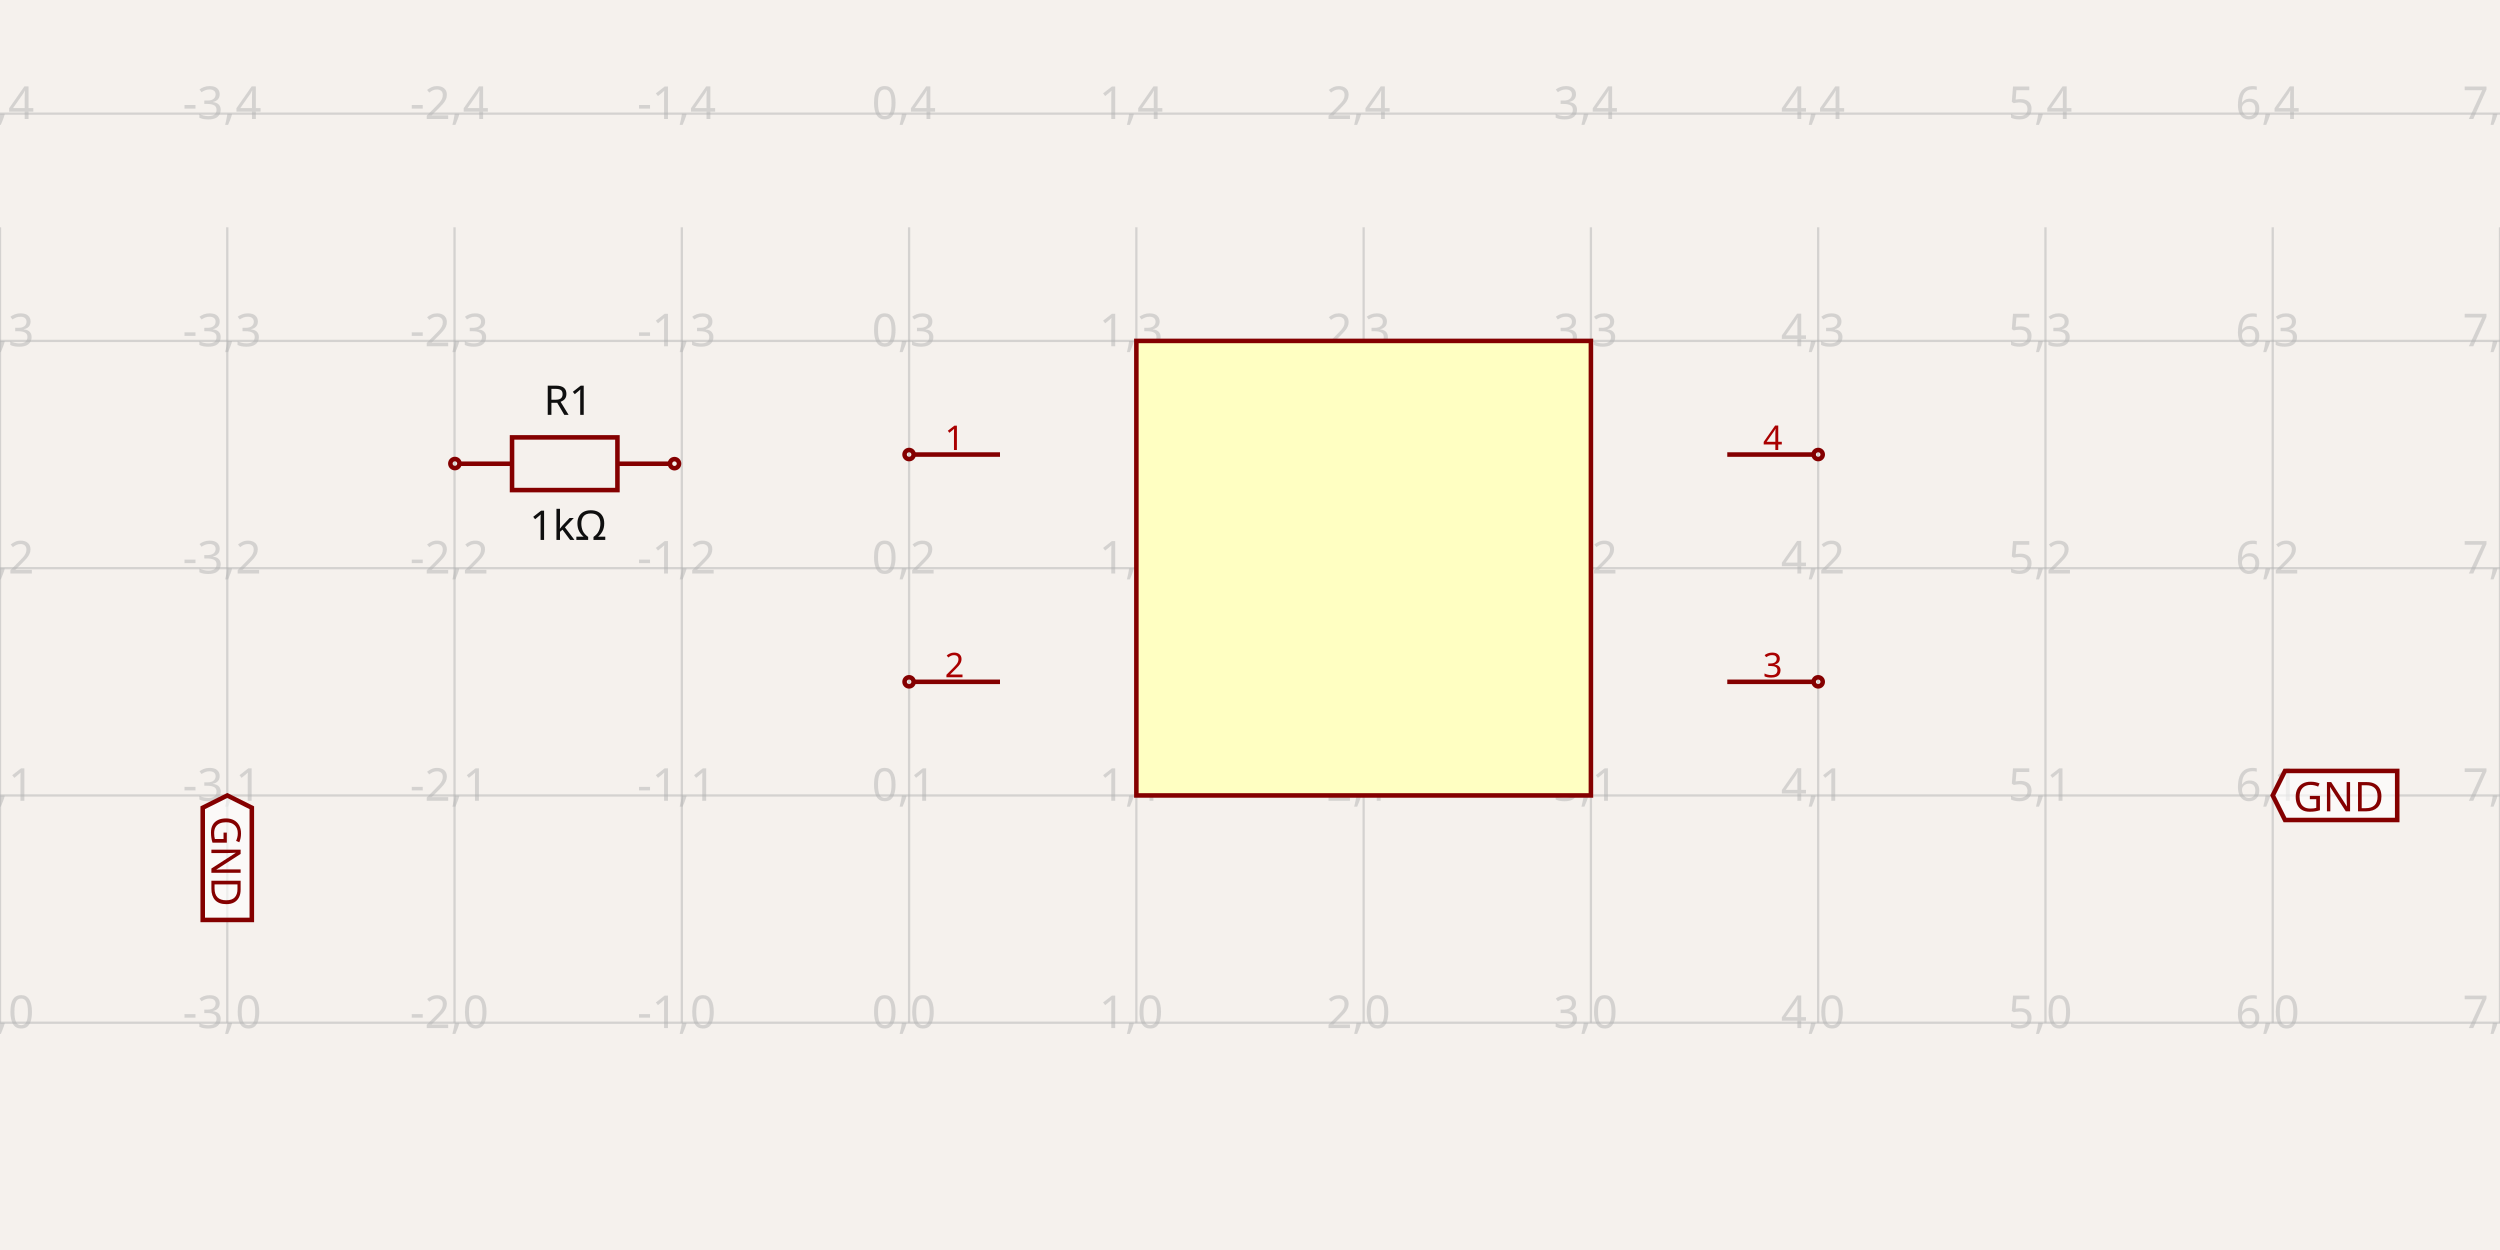
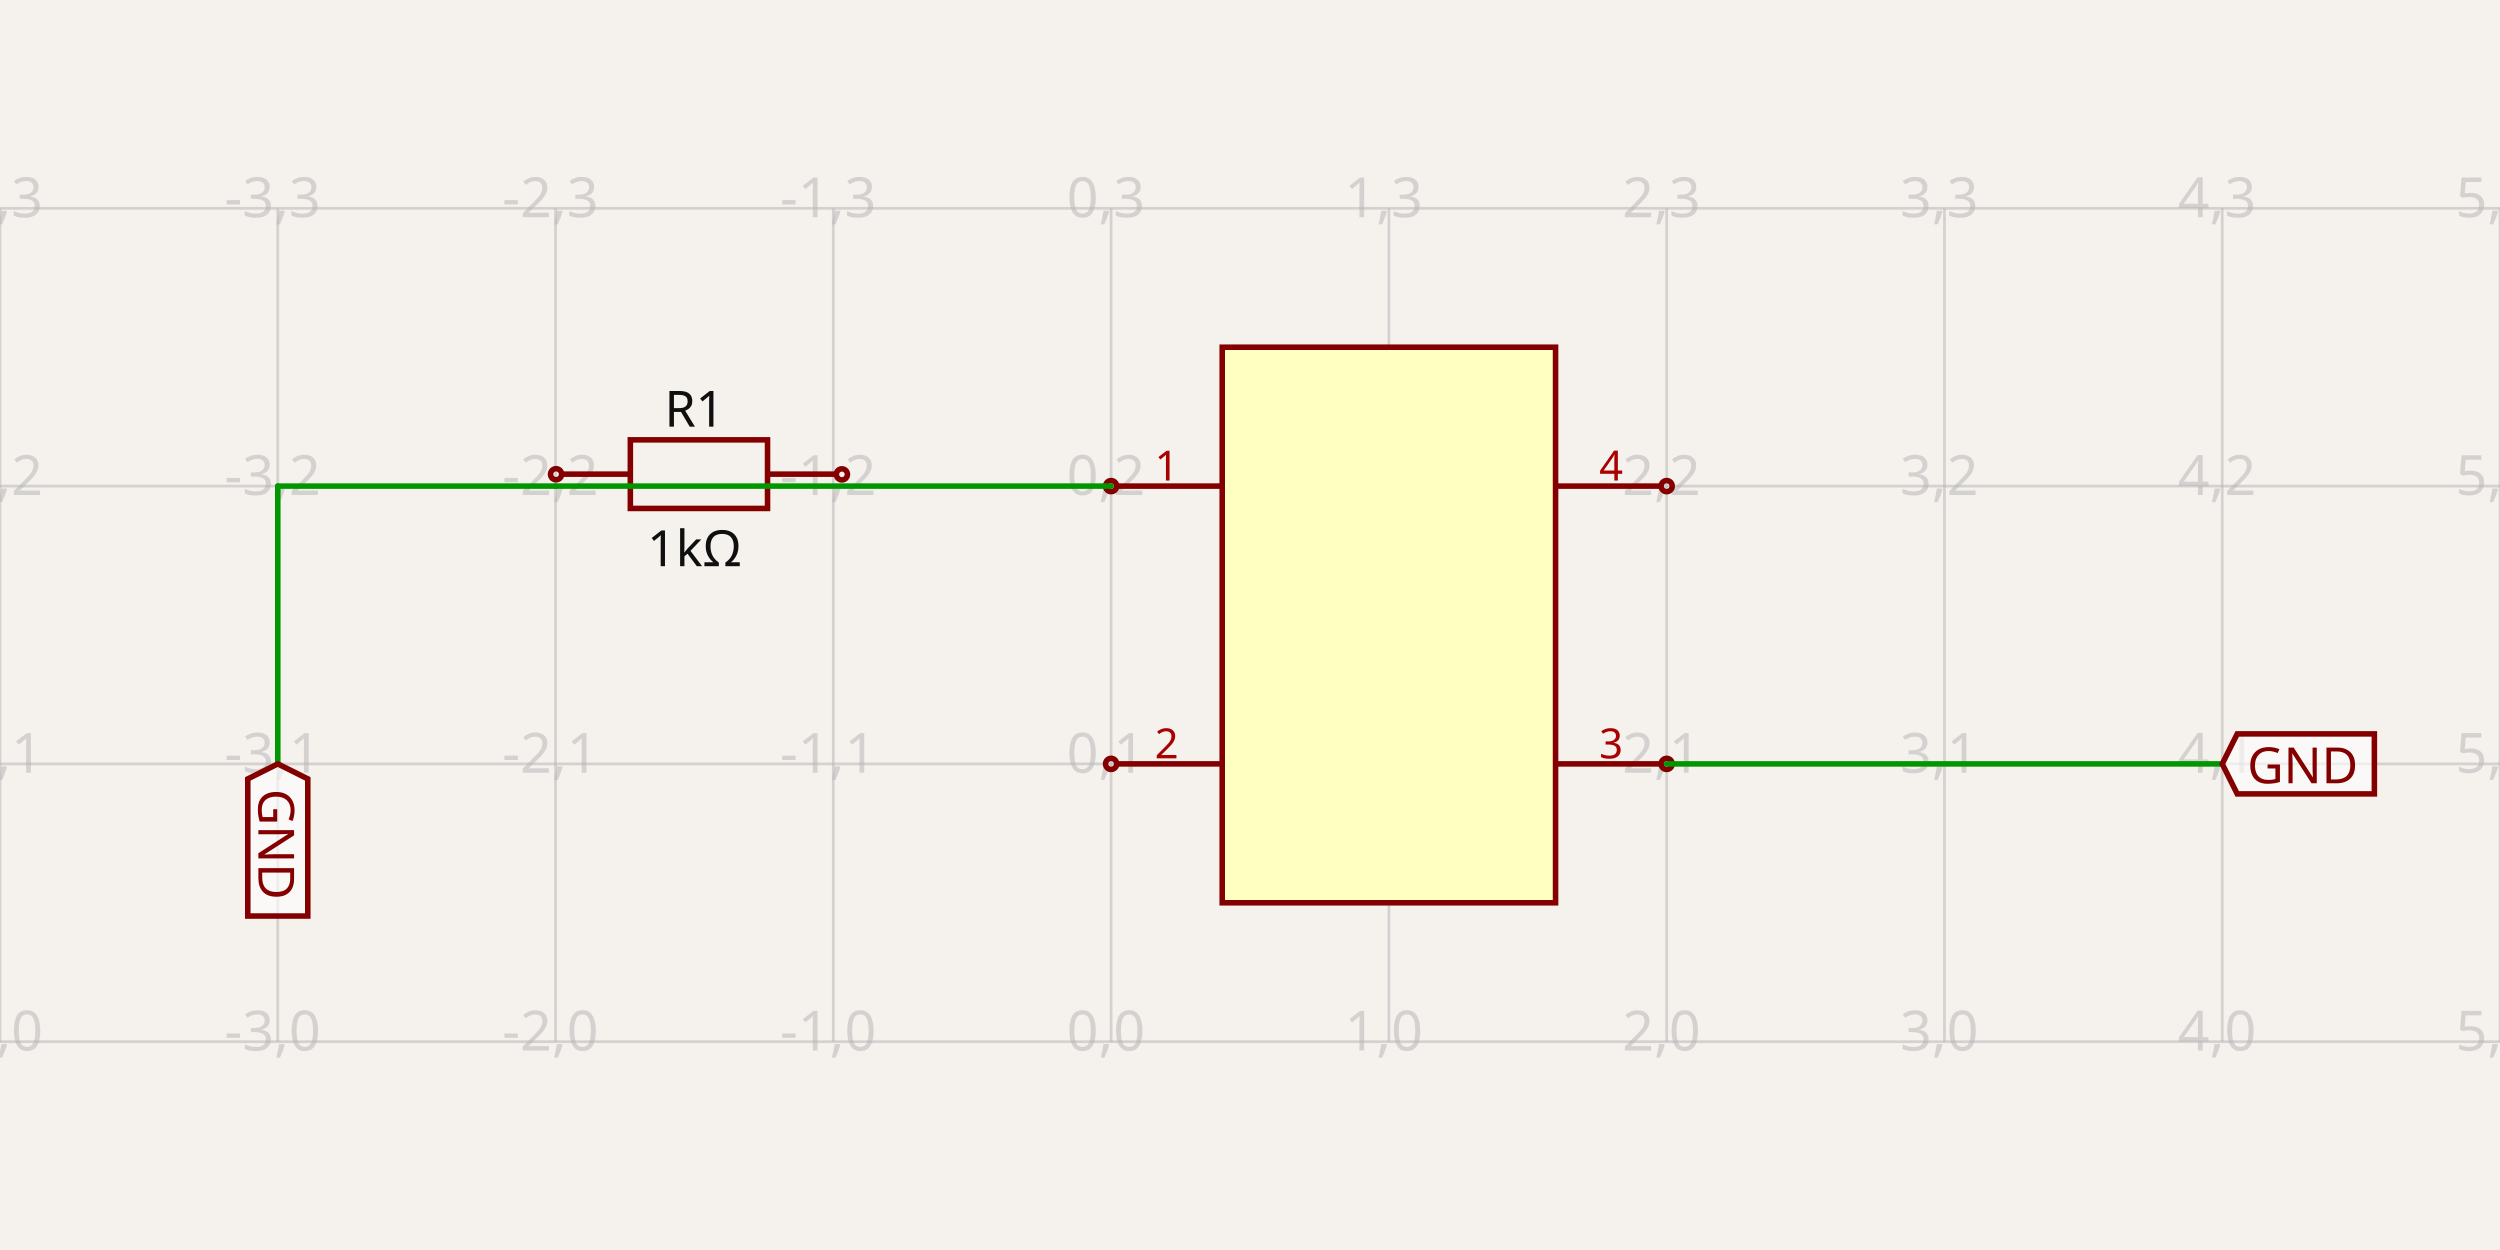
- <svg xmlns="http://www.w3.org/2000/svg" width="1200" height="600" style="background-color: rgb(245, 241, 237)" data-real-to-screen-transform="matrix(109.0909090909,0,0,-109.0909090909,436.3636363636,490.9090909091)">
+ <svg xmlns="http://www.w3.org/2000/svg" width="1200" height="600" style="background-color: rgb(245, 241, 237)" data-real-to-screen-transform="matrix(133.3333333333,0,0,-133.3333333333,533.3333333333,500)">
  <style>
              .boundary { fill: rgb(245, 241, 237); }
              .schematic-boundary { fill: none; stroke: #fff; }
              .component { fill: none; stroke: rgb(132, 0, 0); }
              .chip { fill: rgb(255, 255, 194); stroke: rgb(132, 0, 0); }
              .component-pin { fill: none; stroke: rgb(132, 0, 0); }
              .trace:hover {
                filter: invert(1);
              }
              .trace:hover .trace-crossing-outline {
                opacity: 0;
              }
              .text { font-family: sans-serif; fill: rgb(0, 150, 0); }
              .pin-number { fill: rgb(169, 0, 0); }
              .port-label { fill: rgb(0, 100, 100); }
              .component-name { fill: rgb(0, 100, 100); }
            </style>
  <rect class="boundary" x="0" y="0" width="1200" height="600" />
  <g class="grid">
-     <line x1="0" y1="490.909" x2="0" y2="109.091" stroke="rgb(181, 181, 181)" stroke-width="1.091" stroke-opacity="0.5" />
-     <line x1="109.091" y1="490.909" x2="109.091" y2="109.091" stroke="rgb(181, 181, 181)" stroke-width="1.091" stroke-opacity="0.5" />
-     <line x1="218.182" y1="490.909" x2="218.182" y2="109.091" stroke="rgb(181, 181, 181)" stroke-width="1.091" stroke-opacity="0.5" />
-     <line x1="327.273" y1="490.909" x2="327.273" y2="109.091" stroke="rgb(181, 181, 181)" stroke-width="1.091" stroke-opacity="0.5" />
-     <line x1="436.364" y1="490.909" x2="436.364" y2="109.091" stroke="rgb(181, 181, 181)" stroke-width="1.091" stroke-opacity="0.5" />
-     <line x1="545.455" y1="490.909" x2="545.455" y2="109.091" stroke="rgb(181, 181, 181)" stroke-width="1.091" stroke-opacity="0.5" />
-     <line x1="654.545" y1="490.909" x2="654.545" y2="109.091" stroke="rgb(181, 181, 181)" stroke-width="1.091" stroke-opacity="0.5" />
-     <line x1="763.636" y1="490.909" x2="763.636" y2="109.091" stroke="rgb(181, 181, 181)" stroke-width="1.091" stroke-opacity="0.5" />
-     <line x1="872.727" y1="490.909" x2="872.727" y2="109.091" stroke="rgb(181, 181, 181)" stroke-width="1.091" stroke-opacity="0.5" />
-     <line x1="981.818" y1="490.909" x2="981.818" y2="109.091" stroke="rgb(181, 181, 181)" stroke-width="1.091" stroke-opacity="0.5" />
-     <line x1="1090.909" y1="490.909" x2="1090.909" y2="109.091" stroke="rgb(181, 181, 181)" stroke-width="1.091" stroke-opacity="0.5" />
-     <line x1="1200" y1="490.909" x2="1200" y2="109.091" stroke="rgb(181, 181, 181)" stroke-width="1.091" stroke-opacity="0.5" />
-     <line x1="0" y1="490.909" x2="1200" y2="490.909" stroke="rgb(181, 181, 181)" stroke-width="1.091" stroke-opacity="0.5" />
-     <line x1="0" y1="381.818" x2="1200" y2="381.818" stroke="rgb(181, 181, 181)" stroke-width="1.091" stroke-opacity="0.5" />
-     <line x1="0" y1="272.727" x2="1200" y2="272.727" stroke="rgb(181, 181, 181)" stroke-width="1.091" stroke-opacity="0.5" />
-     <line x1="0" y1="163.636" x2="1200" y2="163.636" stroke="rgb(181, 181, 181)" stroke-width="1.091" stroke-opacity="0.5" />
-     <line x1="0" y1="54.545" x2="1200" y2="54.545" stroke="rgb(181, 181, 181)" stroke-width="1.091" stroke-opacity="0.5" />
-     <text x="-2.5" y="485.909" fill="rgb(181, 181, 181)" font-size="21.818" fill-opacity="0.5" text-anchor="middle" dominant-baseline="middle" font-family="sans-serif">-4,0</text>
-     <text x="-2.5" y="376.818" fill="rgb(181, 181, 181)" font-size="21.818" fill-opacity="0.5" text-anchor="middle" dominant-baseline="middle" font-family="sans-serif">-4,1</text>
-     <text x="-2.5" y="267.727" fill="rgb(181, 181, 181)" font-size="21.818" fill-opacity="0.5" text-anchor="middle" dominant-baseline="middle" font-family="sans-serif">-4,2</text>
-     <text x="-2.5" y="158.636" fill="rgb(181, 181, 181)" font-size="21.818" fill-opacity="0.5" text-anchor="middle" dominant-baseline="middle" font-family="sans-serif">-4,3</text>
-     <text x="-2.5" y="49.545" fill="rgb(181, 181, 181)" font-size="21.818" fill-opacity="0.5" text-anchor="middle" dominant-baseline="middle" font-family="sans-serif">-4,4</text>
-     <text x="106.591" y="485.909" fill="rgb(181, 181, 181)" font-size="21.818" fill-opacity="0.5" text-anchor="middle" dominant-baseline="middle" font-family="sans-serif">-3,0</text>
-     <text x="106.591" y="376.818" fill="rgb(181, 181, 181)" font-size="21.818" fill-opacity="0.5" text-anchor="middle" dominant-baseline="middle" font-family="sans-serif">-3,1</text>
-     <text x="106.591" y="267.727" fill="rgb(181, 181, 181)" font-size="21.818" fill-opacity="0.5" text-anchor="middle" dominant-baseline="middle" font-family="sans-serif">-3,2</text>
-     <text x="106.591" y="158.636" fill="rgb(181, 181, 181)" font-size="21.818" fill-opacity="0.5" text-anchor="middle" dominant-baseline="middle" font-family="sans-serif">-3,3</text>
-     <text x="106.591" y="49.545" fill="rgb(181, 181, 181)" font-size="21.818" fill-opacity="0.5" text-anchor="middle" dominant-baseline="middle" font-family="sans-serif">-3,4</text>
-     <text x="215.682" y="485.909" fill="rgb(181, 181, 181)" font-size="21.818" fill-opacity="0.5" text-anchor="middle" dominant-baseline="middle" font-family="sans-serif">-2,0</text>
-     <text x="215.682" y="376.818" fill="rgb(181, 181, 181)" font-size="21.818" fill-opacity="0.5" text-anchor="middle" dominant-baseline="middle" font-family="sans-serif">-2,1</text>
-     <text x="215.682" y="267.727" fill="rgb(181, 181, 181)" font-size="21.818" fill-opacity="0.5" text-anchor="middle" dominant-baseline="middle" font-family="sans-serif">-2,2</text>
-     <text x="215.682" y="158.636" fill="rgb(181, 181, 181)" font-size="21.818" fill-opacity="0.5" text-anchor="middle" dominant-baseline="middle" font-family="sans-serif">-2,3</text>
-     <text x="215.682" y="49.545" fill="rgb(181, 181, 181)" font-size="21.818" fill-opacity="0.5" text-anchor="middle" dominant-baseline="middle" font-family="sans-serif">-2,4</text>
-     <text x="324.773" y="485.909" fill="rgb(181, 181, 181)" font-size="21.818" fill-opacity="0.5" text-anchor="middle" dominant-baseline="middle" font-family="sans-serif">-1,0</text>
-     <text x="324.773" y="376.818" fill="rgb(181, 181, 181)" font-size="21.818" fill-opacity="0.5" text-anchor="middle" dominant-baseline="middle" font-family="sans-serif">-1,1</text>
-     <text x="324.773" y="267.727" fill="rgb(181, 181, 181)" font-size="21.818" fill-opacity="0.5" text-anchor="middle" dominant-baseline="middle" font-family="sans-serif">-1,2</text>
-     <text x="324.773" y="158.636" fill="rgb(181, 181, 181)" font-size="21.818" fill-opacity="0.5" text-anchor="middle" dominant-baseline="middle" font-family="sans-serif">-1,3</text>
-     <text x="324.773" y="49.545" fill="rgb(181, 181, 181)" font-size="21.818" fill-opacity="0.5" text-anchor="middle" dominant-baseline="middle" font-family="sans-serif">-1,4</text>
-     <text x="433.864" y="485.909" fill="rgb(181, 181, 181)" font-size="21.818" fill-opacity="0.5" text-anchor="middle" dominant-baseline="middle" font-family="sans-serif">0,0</text>
-     <text x="433.864" y="376.818" fill="rgb(181, 181, 181)" font-size="21.818" fill-opacity="0.5" text-anchor="middle" dominant-baseline="middle" font-family="sans-serif">0,1</text>
-     <text x="433.864" y="267.727" fill="rgb(181, 181, 181)" font-size="21.818" fill-opacity="0.5" text-anchor="middle" dominant-baseline="middle" font-family="sans-serif">0,2</text>
-     <text x="433.864" y="158.636" fill="rgb(181, 181, 181)" font-size="21.818" fill-opacity="0.5" text-anchor="middle" dominant-baseline="middle" font-family="sans-serif">0,3</text>
-     <text x="433.864" y="49.545" fill="rgb(181, 181, 181)" font-size="21.818" fill-opacity="0.5" text-anchor="middle" dominant-baseline="middle" font-family="sans-serif">0,4</text>
-     <text x="542.955" y="485.909" fill="rgb(181, 181, 181)" font-size="21.818" fill-opacity="0.5" text-anchor="middle" dominant-baseline="middle" font-family="sans-serif">1,0</text>
-     <text x="542.955" y="376.818" fill="rgb(181, 181, 181)" font-size="21.818" fill-opacity="0.5" text-anchor="middle" dominant-baseline="middle" font-family="sans-serif">1,1</text>
-     <text x="542.955" y="267.727" fill="rgb(181, 181, 181)" font-size="21.818" fill-opacity="0.5" text-anchor="middle" dominant-baseline="middle" font-family="sans-serif">1,2</text>
-     <text x="542.955" y="158.636" fill="rgb(181, 181, 181)" font-size="21.818" fill-opacity="0.5" text-anchor="middle" dominant-baseline="middle" font-family="sans-serif">1,3</text>
-     <text x="542.955" y="49.545" fill="rgb(181, 181, 181)" font-size="21.818" fill-opacity="0.5" text-anchor="middle" dominant-baseline="middle" font-family="sans-serif">1,4</text>
-     <text x="652.045" y="485.909" fill="rgb(181, 181, 181)" font-size="21.818" fill-opacity="0.5" text-anchor="middle" dominant-baseline="middle" font-family="sans-serif">2,0</text>
-     <text x="652.045" y="376.818" fill="rgb(181, 181, 181)" font-size="21.818" fill-opacity="0.5" text-anchor="middle" dominant-baseline="middle" font-family="sans-serif">2,1</text>
-     <text x="652.045" y="267.727" fill="rgb(181, 181, 181)" font-size="21.818" fill-opacity="0.5" text-anchor="middle" dominant-baseline="middle" font-family="sans-serif">2,2</text>
-     <text x="652.045" y="158.636" fill="rgb(181, 181, 181)" font-size="21.818" fill-opacity="0.5" text-anchor="middle" dominant-baseline="middle" font-family="sans-serif">2,3</text>
-     <text x="652.045" y="49.545" fill="rgb(181, 181, 181)" font-size="21.818" fill-opacity="0.5" text-anchor="middle" dominant-baseline="middle" font-family="sans-serif">2,4</text>
-     <text x="761.136" y="485.909" fill="rgb(181, 181, 181)" font-size="21.818" fill-opacity="0.5" text-anchor="middle" dominant-baseline="middle" font-family="sans-serif">3,0</text>
-     <text x="761.136" y="376.818" fill="rgb(181, 181, 181)" font-size="21.818" fill-opacity="0.5" text-anchor="middle" dominant-baseline="middle" font-family="sans-serif">3,1</text>
-     <text x="761.136" y="267.727" fill="rgb(181, 181, 181)" font-size="21.818" fill-opacity="0.5" text-anchor="middle" dominant-baseline="middle" font-family="sans-serif">3,2</text>
-     <text x="761.136" y="158.636" fill="rgb(181, 181, 181)" font-size="21.818" fill-opacity="0.5" text-anchor="middle" dominant-baseline="middle" font-family="sans-serif">3,3</text>
-     <text x="761.136" y="49.545" fill="rgb(181, 181, 181)" font-size="21.818" fill-opacity="0.5" text-anchor="middle" dominant-baseline="middle" font-family="sans-serif">3,4</text>
-     <text x="870.227" y="485.909" fill="rgb(181, 181, 181)" font-size="21.818" fill-opacity="0.5" text-anchor="middle" dominant-baseline="middle" font-family="sans-serif">4,0</text>
-     <text x="870.227" y="376.818" fill="rgb(181, 181, 181)" font-size="21.818" fill-opacity="0.5" text-anchor="middle" dominant-baseline="middle" font-family="sans-serif">4,1</text>
-     <text x="870.227" y="267.727" fill="rgb(181, 181, 181)" font-size="21.818" fill-opacity="0.5" text-anchor="middle" dominant-baseline="middle" font-family="sans-serif">4,2</text>
-     <text x="870.227" y="158.636" fill="rgb(181, 181, 181)" font-size="21.818" fill-opacity="0.5" text-anchor="middle" dominant-baseline="middle" font-family="sans-serif">4,3</text>
-     <text x="870.227" y="49.545" fill="rgb(181, 181, 181)" font-size="21.818" fill-opacity="0.5" text-anchor="middle" dominant-baseline="middle" font-family="sans-serif">4,4</text>
-     <text x="979.318" y="485.909" fill="rgb(181, 181, 181)" font-size="21.818" fill-opacity="0.5" text-anchor="middle" dominant-baseline="middle" font-family="sans-serif">5,0</text>
-     <text x="979.318" y="376.818" fill="rgb(181, 181, 181)" font-size="21.818" fill-opacity="0.5" text-anchor="middle" dominant-baseline="middle" font-family="sans-serif">5,1</text>
-     <text x="979.318" y="267.727" fill="rgb(181, 181, 181)" font-size="21.818" fill-opacity="0.5" text-anchor="middle" dominant-baseline="middle" font-family="sans-serif">5,2</text>
-     <text x="979.318" y="158.636" fill="rgb(181, 181, 181)" font-size="21.818" fill-opacity="0.5" text-anchor="middle" dominant-baseline="middle" font-family="sans-serif">5,3</text>
-     <text x="979.318" y="49.545" fill="rgb(181, 181, 181)" font-size="21.818" fill-opacity="0.5" text-anchor="middle" dominant-baseline="middle" font-family="sans-serif">5,4</text>
-     <text x="1088.409" y="485.909" fill="rgb(181, 181, 181)" font-size="21.818" fill-opacity="0.5" text-anchor="middle" dominant-baseline="middle" font-family="sans-serif">6,0</text>
-     <text x="1088.409" y="376.818" fill="rgb(181, 181, 181)" font-size="21.818" fill-opacity="0.5" text-anchor="middle" dominant-baseline="middle" font-family="sans-serif">6,1</text>
-     <text x="1088.409" y="267.727" fill="rgb(181, 181, 181)" font-size="21.818" fill-opacity="0.5" text-anchor="middle" dominant-baseline="middle" font-family="sans-serif">6,2</text>
-     <text x="1088.409" y="158.636" fill="rgb(181, 181, 181)" font-size="21.818" fill-opacity="0.5" text-anchor="middle" dominant-baseline="middle" font-family="sans-serif">6,3</text>
-     <text x="1088.409" y="49.545" fill="rgb(181, 181, 181)" font-size="21.818" fill-opacity="0.5" text-anchor="middle" dominant-baseline="middle" font-family="sans-serif">6,4</text>
-     <text x="1197.5" y="485.909" fill="rgb(181, 181, 181)" font-size="21.818" fill-opacity="0.5" text-anchor="middle" dominant-baseline="middle" font-family="sans-serif">7,0</text>
-     <text x="1197.5" y="376.818" fill="rgb(181, 181, 181)" font-size="21.818" fill-opacity="0.5" text-anchor="middle" dominant-baseline="middle" font-family="sans-serif">7,1</text>
-     <text x="1197.5" y="267.727" fill="rgb(181, 181, 181)" font-size="21.818" fill-opacity="0.5" text-anchor="middle" dominant-baseline="middle" font-family="sans-serif">7,2</text>
-     <text x="1197.5" y="158.636" fill="rgb(181, 181, 181)" font-size="21.818" fill-opacity="0.5" text-anchor="middle" dominant-baseline="middle" font-family="sans-serif">7,3</text>
-     <text x="1197.5" y="49.545" fill="rgb(181, 181, 181)" font-size="21.818" fill-opacity="0.5" text-anchor="middle" dominant-baseline="middle" font-family="sans-serif">7,4</text>
+     <line x1="9.993073035730049e-11" y1="500" x2="9.993073035730049e-11" y2="100" stroke="rgb(181, 181, 181)" stroke-width="1.333" stroke-opacity="0.5" />
+     <line x1="133.333" y1="500" x2="133.333" y2="100" stroke="rgb(181, 181, 181)" stroke-width="1.333" stroke-opacity="0.5" />
+     <line x1="266.667" y1="500" x2="266.667" y2="100" stroke="rgb(181, 181, 181)" stroke-width="1.333" stroke-opacity="0.5" />
+     <line x1="400" y1="500" x2="400" y2="100" stroke="rgb(181, 181, 181)" stroke-width="1.333" stroke-opacity="0.5" />
+     <line x1="533.333" y1="500" x2="533.333" y2="100" stroke="rgb(181, 181, 181)" stroke-width="1.333" stroke-opacity="0.5" />
+     <line x1="666.667" y1="500" x2="666.667" y2="100" stroke="rgb(181, 181, 181)" stroke-width="1.333" stroke-opacity="0.5" />
+     <line x1="800" y1="500" x2="800" y2="100" stroke="rgb(181, 181, 181)" stroke-width="1.333" stroke-opacity="0.5" />
+     <line x1="933.333" y1="500" x2="933.333" y2="100" stroke="rgb(181, 181, 181)" stroke-width="1.333" stroke-opacity="0.5" />
+     <line x1="1066.667" y1="500" x2="1066.667" y2="100" stroke="rgb(181, 181, 181)" stroke-width="1.333" stroke-opacity="0.5" />
+     <line x1="1200" y1="500" x2="1200" y2="100" stroke="rgb(181, 181, 181)" stroke-width="1.333" stroke-opacity="0.5" />
+     <line x1="9.993073035730049e-11" y1="500" x2="1200" y2="500" stroke="rgb(181, 181, 181)" stroke-width="1.333" stroke-opacity="0.5" />
+     <line x1="9.993073035730049e-11" y1="366.667" x2="1200" y2="366.667" stroke="rgb(181, 181, 181)" stroke-width="1.333" stroke-opacity="0.5" />
+     <line x1="9.993073035730049e-11" y1="233.333" x2="1200" y2="233.333" stroke="rgb(181, 181, 181)" stroke-width="1.333" stroke-opacity="0.5" />
+     <line x1="9.993073035730049e-11" y1="100" x2="1200" y2="100" stroke="rgb(181, 181, 181)" stroke-width="1.333" stroke-opacity="0.5" />
+     <text x="-2.5" y="495" fill="rgb(181, 181, 181)" font-size="26.667" fill-opacity="0.5" text-anchor="middle" dominant-baseline="middle" font-family="sans-serif">-4,0</text>
+     <text x="-2.5" y="361.667" fill="rgb(181, 181, 181)" font-size="26.667" fill-opacity="0.5" text-anchor="middle" dominant-baseline="middle" font-family="sans-serif">-4,1</text>
+     <text x="-2.5" y="228.333" fill="rgb(181, 181, 181)" font-size="26.667" fill-opacity="0.5" text-anchor="middle" dominant-baseline="middle" font-family="sans-serif">-4,2</text>
+     <text x="-2.5" y="95" fill="rgb(181, 181, 181)" font-size="26.667" fill-opacity="0.5" text-anchor="middle" dominant-baseline="middle" font-family="sans-serif">-4,3</text>
+     <text x="130.833" y="495" fill="rgb(181, 181, 181)" font-size="26.667" fill-opacity="0.5" text-anchor="middle" dominant-baseline="middle" font-family="sans-serif">-3,0</text>
+     <text x="130.833" y="361.667" fill="rgb(181, 181, 181)" font-size="26.667" fill-opacity="0.5" text-anchor="middle" dominant-baseline="middle" font-family="sans-serif">-3,1</text>
+     <text x="130.833" y="228.333" fill="rgb(181, 181, 181)" font-size="26.667" fill-opacity="0.5" text-anchor="middle" dominant-baseline="middle" font-family="sans-serif">-3,2</text>
+     <text x="130.833" y="95" fill="rgb(181, 181, 181)" font-size="26.667" fill-opacity="0.5" text-anchor="middle" dominant-baseline="middle" font-family="sans-serif">-3,3</text>
+     <text x="264.167" y="495" fill="rgb(181, 181, 181)" font-size="26.667" fill-opacity="0.5" text-anchor="middle" dominant-baseline="middle" font-family="sans-serif">-2,0</text>
+     <text x="264.167" y="361.667" fill="rgb(181, 181, 181)" font-size="26.667" fill-opacity="0.5" text-anchor="middle" dominant-baseline="middle" font-family="sans-serif">-2,1</text>
+     <text x="264.167" y="228.333" fill="rgb(181, 181, 181)" font-size="26.667" fill-opacity="0.5" text-anchor="middle" dominant-baseline="middle" font-family="sans-serif">-2,2</text>
+     <text x="264.167" y="95" fill="rgb(181, 181, 181)" font-size="26.667" fill-opacity="0.5" text-anchor="middle" dominant-baseline="middle" font-family="sans-serif">-2,3</text>
+     <text x="397.5" y="495" fill="rgb(181, 181, 181)" font-size="26.667" fill-opacity="0.5" text-anchor="middle" dominant-baseline="middle" font-family="sans-serif">-1,0</text>
+     <text x="397.5" y="361.667" fill="rgb(181, 181, 181)" font-size="26.667" fill-opacity="0.5" text-anchor="middle" dominant-baseline="middle" font-family="sans-serif">-1,1</text>
+     <text x="397.5" y="228.333" fill="rgb(181, 181, 181)" font-size="26.667" fill-opacity="0.5" text-anchor="middle" dominant-baseline="middle" font-family="sans-serif">-1,2</text>
+     <text x="397.5" y="95" fill="rgb(181, 181, 181)" font-size="26.667" fill-opacity="0.5" text-anchor="middle" dominant-baseline="middle" font-family="sans-serif">-1,3</text>
+     <text x="530.833" y="495" fill="rgb(181, 181, 181)" font-size="26.667" fill-opacity="0.5" text-anchor="middle" dominant-baseline="middle" font-family="sans-serif">0,0</text>
+     <text x="530.833" y="361.667" fill="rgb(181, 181, 181)" font-size="26.667" fill-opacity="0.5" text-anchor="middle" dominant-baseline="middle" font-family="sans-serif">0,1</text>
+     <text x="530.833" y="228.333" fill="rgb(181, 181, 181)" font-size="26.667" fill-opacity="0.5" text-anchor="middle" dominant-baseline="middle" font-family="sans-serif">0,2</text>
+     <text x="530.833" y="95" fill="rgb(181, 181, 181)" font-size="26.667" fill-opacity="0.5" text-anchor="middle" dominant-baseline="middle" font-family="sans-serif">0,3</text>
+     <text x="664.167" y="495" fill="rgb(181, 181, 181)" font-size="26.667" fill-opacity="0.5" text-anchor="middle" dominant-baseline="middle" font-family="sans-serif">1,0</text>
+     <text x="664.167" y="361.667" fill="rgb(181, 181, 181)" font-size="26.667" fill-opacity="0.5" text-anchor="middle" dominant-baseline="middle" font-family="sans-serif">1,1</text>
+     <text x="664.167" y="228.333" fill="rgb(181, 181, 181)" font-size="26.667" fill-opacity="0.5" text-anchor="middle" dominant-baseline="middle" font-family="sans-serif">1,2</text>
+     <text x="664.167" y="95" fill="rgb(181, 181, 181)" font-size="26.667" fill-opacity="0.5" text-anchor="middle" dominant-baseline="middle" font-family="sans-serif">1,3</text>
+     <text x="797.5" y="495" fill="rgb(181, 181, 181)" font-size="26.667" fill-opacity="0.5" text-anchor="middle" dominant-baseline="middle" font-family="sans-serif">2,0</text>
+     <text x="797.5" y="361.667" fill="rgb(181, 181, 181)" font-size="26.667" fill-opacity="0.5" text-anchor="middle" dominant-baseline="middle" font-family="sans-serif">2,1</text>
+     <text x="797.5" y="228.333" fill="rgb(181, 181, 181)" font-size="26.667" fill-opacity="0.5" text-anchor="middle" dominant-baseline="middle" font-family="sans-serif">2,2</text>
+     <text x="797.5" y="95" fill="rgb(181, 181, 181)" font-size="26.667" fill-opacity="0.5" text-anchor="middle" dominant-baseline="middle" font-family="sans-serif">2,3</text>
+     <text x="930.833" y="495" fill="rgb(181, 181, 181)" font-size="26.667" fill-opacity="0.5" text-anchor="middle" dominant-baseline="middle" font-family="sans-serif">3,0</text>
+     <text x="930.833" y="361.667" fill="rgb(181, 181, 181)" font-size="26.667" fill-opacity="0.5" text-anchor="middle" dominant-baseline="middle" font-family="sans-serif">3,1</text>
+     <text x="930.833" y="228.333" fill="rgb(181, 181, 181)" font-size="26.667" fill-opacity="0.5" text-anchor="middle" dominant-baseline="middle" font-family="sans-serif">3,2</text>
+     <text x="930.833" y="95" fill="rgb(181, 181, 181)" font-size="26.667" fill-opacity="0.5" text-anchor="middle" dominant-baseline="middle" font-family="sans-serif">3,3</text>
+     <text x="1064.167" y="495" fill="rgb(181, 181, 181)" font-size="26.667" fill-opacity="0.5" text-anchor="middle" dominant-baseline="middle" font-family="sans-serif">4,0</text>
+     <text x="1064.167" y="361.667" fill="rgb(181, 181, 181)" font-size="26.667" fill-opacity="0.5" text-anchor="middle" dominant-baseline="middle" font-family="sans-serif">4,1</text>
+     <text x="1064.167" y="228.333" fill="rgb(181, 181, 181)" font-size="26.667" fill-opacity="0.5" text-anchor="middle" dominant-baseline="middle" font-family="sans-serif">4,2</text>
+     <text x="1064.167" y="95" fill="rgb(181, 181, 181)" font-size="26.667" fill-opacity="0.5" text-anchor="middle" dominant-baseline="middle" font-family="sans-serif">4,3</text>
+     <text x="1197.5" y="495" fill="rgb(181, 181, 181)" font-size="26.667" fill-opacity="0.5" text-anchor="middle" dominant-baseline="middle" font-family="sans-serif">5,0</text>
+     <text x="1197.5" y="361.667" fill="rgb(181, 181, 181)" font-size="26.667" fill-opacity="0.5" text-anchor="middle" dominant-baseline="middle" font-family="sans-serif">5,1</text>
+     <text x="1197.5" y="228.333" fill="rgb(181, 181, 181)" font-size="26.667" fill-opacity="0.5" text-anchor="middle" dominant-baseline="middle" font-family="sans-serif">5,2</text>
+     <text x="1197.5" y="95" fill="rgb(181, 181, 181)" font-size="26.667" fill-opacity="0.5" text-anchor="middle" dominant-baseline="middle" font-family="sans-serif">5,3</text>
  </g>
  <g data-circuit-json-type="schematic_component" data-schematic-component-id="schematic_component_0">
-     <rect class="component chip" x="545.455" y="163.636" width="218.182" height="218.182" stroke-width="2.182px" fill="rgb(255, 255, 194)" stroke="rgb(132, 0, 0)" />
-     <rect class="component-overlay" x="545.455" y="163.636" width="218.182" height="218.182" fill="transparent" />
-     <line class="component-pin" x1="438.545" y1="218.182" x2="480" y2="218.182" stroke-width="2.182px" />
-     <circle class="component-pin" cx="436.364" cy="218.182" r="2.182" stroke-width="2.182px" />
-     <text class="pin-number" x="458.182" y="216" style="font-family: sans-serif;" fill="rgb(169, 0, 0)" text-anchor="middle" dominant-baseline="auto" font-size="16.364px" transform="">1</text>
-     <line class="component-pin" x1="438.545" y1="327.273" x2="480" y2="327.273" stroke-width="2.182px" />
-     <circle class="component-pin" cx="436.364" cy="327.273" r="2.182" stroke-width="2.182px" />
-     <text class="pin-number" x="458.182" y="325.091" style="font-family: sans-serif;" fill="rgb(169, 0, 0)" text-anchor="middle" dominant-baseline="auto" font-size="16.364px" transform="">2</text>
-     <line class="component-pin" x1="870.545" y1="327.273" x2="829.091" y2="327.273" stroke-width="2.182px" />
-     <circle class="component-pin" cx="872.727" cy="327.273" r="2.182" stroke-width="2.182px" />
-     <text class="pin-number" x="850.909" y="325.091" style="font-family: sans-serif;" fill="rgb(169, 0, 0)" text-anchor="middle" dominant-baseline="auto" font-size="16.364px" transform="">3</text>
-     <line class="component-pin" x1="870.545" y1="218.182" x2="829.091" y2="218.182" stroke-width="2.182px" />
-     <circle class="component-pin" cx="872.727" cy="218.182" r="2.182" stroke-width="2.182px" />
-     <text class="pin-number" x="850.909" y="216" style="font-family: sans-serif;" fill="rgb(169, 0, 0)" text-anchor="middle" dominant-baseline="auto" font-size="16.364px" transform="">4</text>
+     <rect class="component chip" x="586.667" y="166.667" width="160" height="266.667" stroke-width="2.667px" fill="rgb(255, 255, 194)" stroke="rgb(132, 0, 0)" />
+     <rect class="component-overlay" x="586.667" y="166.667" width="160" height="266.667" fill="transparent" />
+     <line class="component-pin" x1="536" y1="233.333" x2="586.667" y2="233.333" stroke-width="2.667px" />
+     <circle class="component-pin" cx="533.333" cy="233.333" r="2.667" stroke-width="2.667px" />
+     <text class="pin-number" x="560" y="230.667" style="font-family: sans-serif;" fill="rgb(169, 0, 0)" text-anchor="middle" dominant-baseline="auto" font-size="20px" transform="">1</text>
+     <line class="component-pin" x1="536" y1="366.667" x2="586.667" y2="366.667" stroke-width="2.667px" />
+     <circle class="component-pin" cx="533.333" cy="366.667" r="2.667" stroke-width="2.667px" />
+     <text class="pin-number" x="560" y="364" style="font-family: sans-serif;" fill="rgb(169, 0, 0)" text-anchor="middle" dominant-baseline="auto" font-size="20px" transform="">2</text>
+     <line class="component-pin" x1="797.333" y1="366.667" x2="746.667" y2="366.667" stroke-width="2.667px" />
+     <circle class="component-pin" cx="800" cy="366.667" r="2.667" stroke-width="2.667px" />
+     <text class="pin-number" x="773.333" y="364" style="font-family: sans-serif;" fill="rgb(169, 0, 0)" text-anchor="middle" dominant-baseline="auto" font-size="20px" transform="">3</text>
+     <line class="component-pin" x1="797.333" y1="233.333" x2="746.667" y2="233.333" stroke-width="2.667px" />
+     <circle class="component-pin" cx="800" cy="233.333" r="2.667" stroke-width="2.667px" />
+     <text class="pin-number" x="773.333" y="230.667" style="font-family: sans-serif;" fill="rgb(169, 0, 0)" text-anchor="middle" dominant-baseline="auto" font-size="20px" transform="">4</text>
  </g>
  <g data-circuit-json-type="schematic_component" data-schematic-component-id="schematic_component_1">
-     <rect class="component-overlay" x="220.486" y="209.948" width="101.171" height="25.293" fill="transparent" />
-     <path d="M 321.658 222.595 L 296.365 222.595" stroke="rgb(132, 0, 0)" fill="none" stroke-width="2.182px" />
-     <path d="M 245.779 222.595 L 220.486 222.595" stroke="rgb(132, 0, 0)" fill="none" stroke-width="2.182px" />
-     <path d="M 271.072 235.241 L 245.779 235.241 L 245.779 209.948 L 296.365 209.948 L 296.365 235.241 L 271.072 235.241" stroke="rgb(132, 0, 0)" fill="none" stroke-width="2.182px" />
-     <text x="272.727" y="199.138" fill="rgb(15, 15, 15)" font-family="sans-serif" text-anchor="middle" dominant-baseline="auto" font-size="19.636px">R1</text>
-     <text x="272.727" y="243.917" fill="rgb(15, 15, 15)" font-family="sans-serif" text-anchor="middle" dominant-baseline="hanging" font-size="19.636px">1kΩ</text>
-     <circle cx="323.755" cy="222.561" r="2.182px" stroke-width="2.182px" fill="none" stroke="rgb(132, 0, 0)" />
-     <circle cx="218.354" cy="222.508" r="2.182px" stroke-width="2.182px" fill="none" stroke="rgb(132, 0, 0)" />
+     <rect class="component-overlay" x="269.641" y="211.127" width="131.694" height="32.924" fill="transparent" />
+     <path d="M 269.641 227.589 L 302.564 227.589" stroke="rgb(132, 0, 0)" fill="none" stroke-width="2.667px" />
+     <path d="M 368.412 227.589 L 401.335 227.589" stroke="rgb(132, 0, 0)" fill="none" stroke-width="2.667px" />
+     <path d="M 335.488 211.127 L 368.412 211.127 L 368.412 244.051 L 302.564 244.051 L 302.564 211.127 L 335.488 211.127" stroke="rgb(132, 0, 0)" fill="none" stroke-width="2.667px" />
+     <text x="333.333" y="204.806" fill="rgb(15, 15, 15)" font-family="sans-serif" text-anchor="middle" dominant-baseline="auto" font-size="24px">R1</text>
+     <text x="333.333" y="253.151" fill="rgb(15, 15, 15)" font-family="sans-serif" text-anchor="middle" dominant-baseline="hanging" font-size="24px">1kΩ</text>
+     <circle cx="266.911" cy="227.634" r="2.667px" stroke-width="2.667px" fill="none" stroke="rgb(132, 0, 0)" />
+     <circle cx="404.111" cy="227.702" r="2.667px" stroke-width="2.667px" fill="none" stroke="rgb(132, 0, 0)" />
  </g>
-   <path class="net-label" d="     M 109.091,381.818     L 120.873,387.709     L 120.873,441.571     L 97.309,441.571     L 97.309,387.709     Z   " fill="rgba(255, 255, 255, 0.6)" stroke="rgb(132, 0, 0)" stroke-width="2.182px" />
-   <text class="net-label-text" x="109.091" y="391.636" fill="rgb(132, 0, 0)" text-anchor="start" dominant-baseline="central" font-family="sans-serif" font-variant-numeric="tabular-nums" font-size="19.636px" transform="rotate(90 109.0909 391.6364)">GND</text>
-   <path class="net-label" d="     M 1090.909,381.818     L 1096.8,370.036     L 1150.662,370.036     L 1150.662,393.6     L 1096.8,393.6     Z   " fill="rgba(255, 255, 255, 0.6)" stroke="rgb(132, 0, 0)" stroke-width="2.182px" />
-   <text class="net-label-text" x="1100.727" y="381.818" fill="rgb(132, 0, 0)" text-anchor="start" dominant-baseline="central" font-family="sans-serif" font-variant-numeric="tabular-nums" font-size="19.636px" transform="">GND</text>
+   <g class="trace" data-circuit-json-type="schematic_trace" data-schematic-trace-id="asd">
+     <path d="M 533.333 233.333 L 266.667 233.333" class="trace-invisible-hover-outline" stroke="rgb(0, 150, 0)" fill="none" stroke-width="21.333px" stroke-linecap="round" opacity="0" stroke-linejoin="round" />
+     <path d="M 533.333 233.333 L 266.667 233.333" stroke="rgb(0, 150, 0)" fill="none" stroke-width="2.667px" stroke-linecap="round" stroke-linejoin="round" />
+   </g>
+   <g class="trace" data-circuit-json-type="schematic_trace" data-schematic-trace-id="asd">
+     <path d="M 266.667 233.333 L 133.333 233.333" class="trace-invisible-hover-outline" stroke="rgb(0, 150, 0)" fill="none" stroke-width="21.333px" stroke-linecap="round" opacity="0" stroke-linejoin="round" />
+     <path d="M 266.667 233.333 L 133.333 233.333" stroke="rgb(0, 150, 0)" fill="none" stroke-width="2.667px" stroke-linecap="round" stroke-linejoin="round" />
+   </g>
+   <g class="trace" data-circuit-json-type="schematic_trace" data-schematic-trace-id="asd">
+     <path d="M 133.333 233.333 L 133.333 366.667" class="trace-invisible-hover-outline" stroke="rgb(0, 150, 0)" fill="none" stroke-width="21.333px" stroke-linecap="round" opacity="0" stroke-linejoin="round" />
+     <path d="M 133.333 233.333 L 133.333 366.667" stroke="rgb(0, 150, 0)" fill="none" stroke-width="2.667px" stroke-linecap="round" stroke-linejoin="round" />
+   </g>
+   <g class="trace" data-circuit-json-type="schematic_trace" data-schematic-trace-id="asd">
+     <path d="M 800 366.667 L 1066.667 366.667" class="trace-invisible-hover-outline" stroke="rgb(0, 150, 0)" fill="none" stroke-width="21.333px" stroke-linecap="round" opacity="0" stroke-linejoin="round" />
+     <path d="M 800 366.667 L 1066.667 366.667" stroke="rgb(0, 150, 0)" fill="none" stroke-width="2.667px" stroke-linecap="round" stroke-linejoin="round" />
+   </g>
+   <path class="net-label" d="     M 133.333,366.667     L 147.733,373.867     L 147.733,439.698     L 118.933,439.698     L 118.933,373.867     Z   " fill="rgba(255, 255, 255, 0.6)" stroke="rgb(132, 0, 0)" stroke-width="2.667px" />
+   <text class="net-label-text" x="133.333" y="378.667" fill="rgb(132, 0, 0)" text-anchor="start" dominant-baseline="central" font-family="sans-serif" font-variant-numeric="tabular-nums" font-size="24px" transform="rotate(90 133.3333 378.6667)">GND</text>
+   <path class="net-label" d="     M 1066.667,366.667     L 1073.867,352.267     L 1139.698,352.267     L 1139.698,381.067     L 1073.867,381.067     Z   " fill="rgba(255, 255, 255, 0.6)" stroke="rgb(132, 0, 0)" stroke-width="2.667px" />
+   <text class="net-label-text" x="1078.667" y="366.667" fill="rgb(132, 0, 0)" text-anchor="start" dominant-baseline="central" font-family="sans-serif" font-variant-numeric="tabular-nums" font-size="24px" transform="">GND</text>
</svg>
